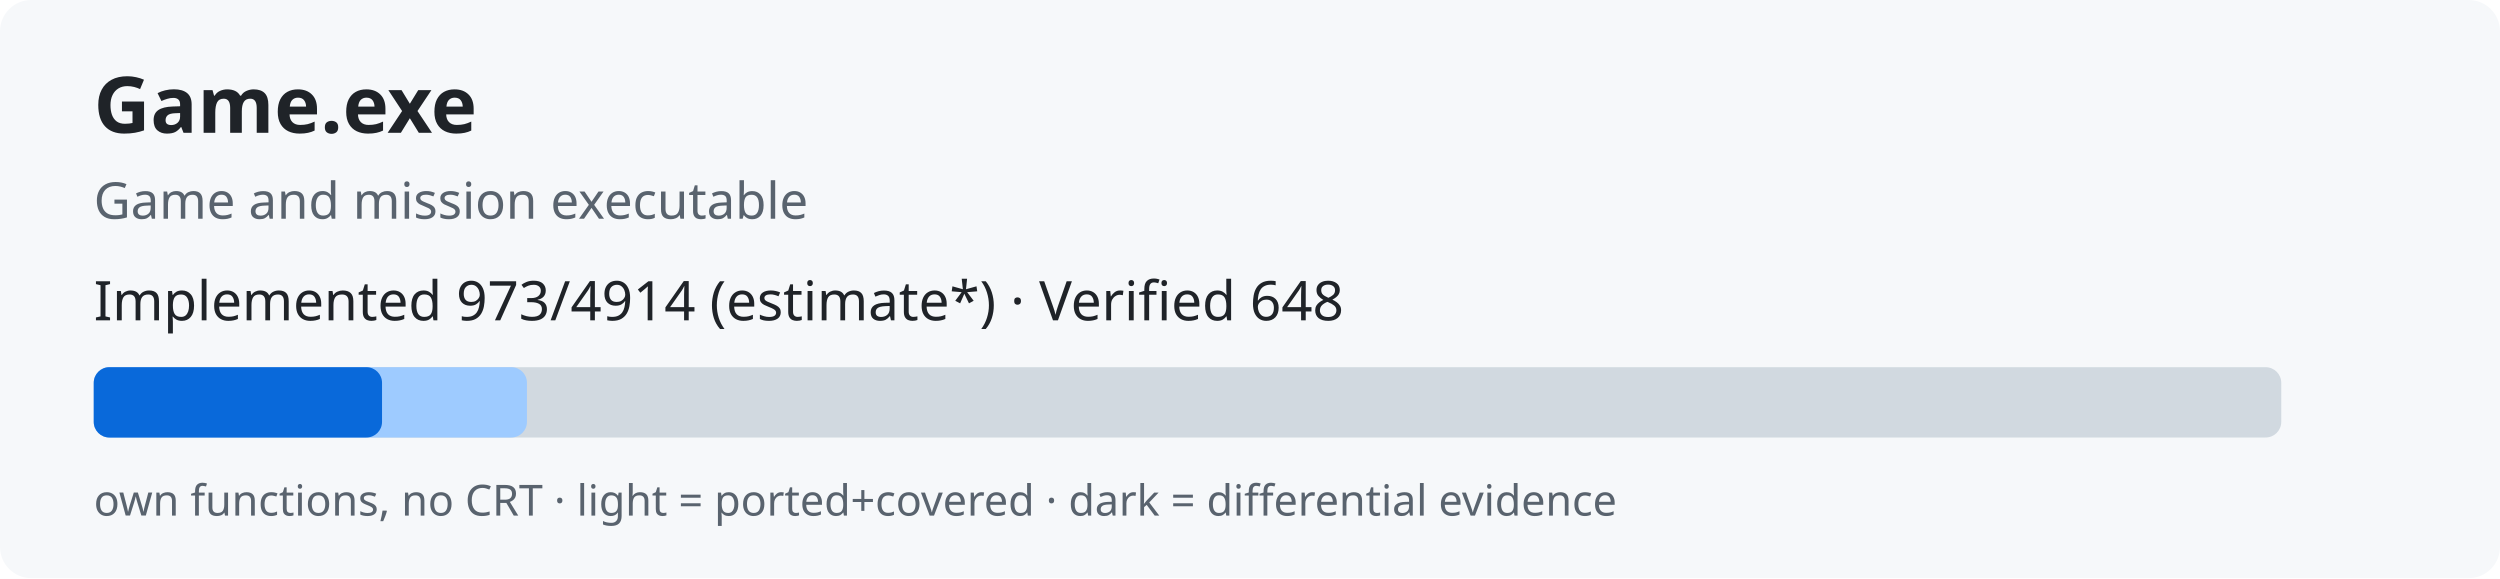
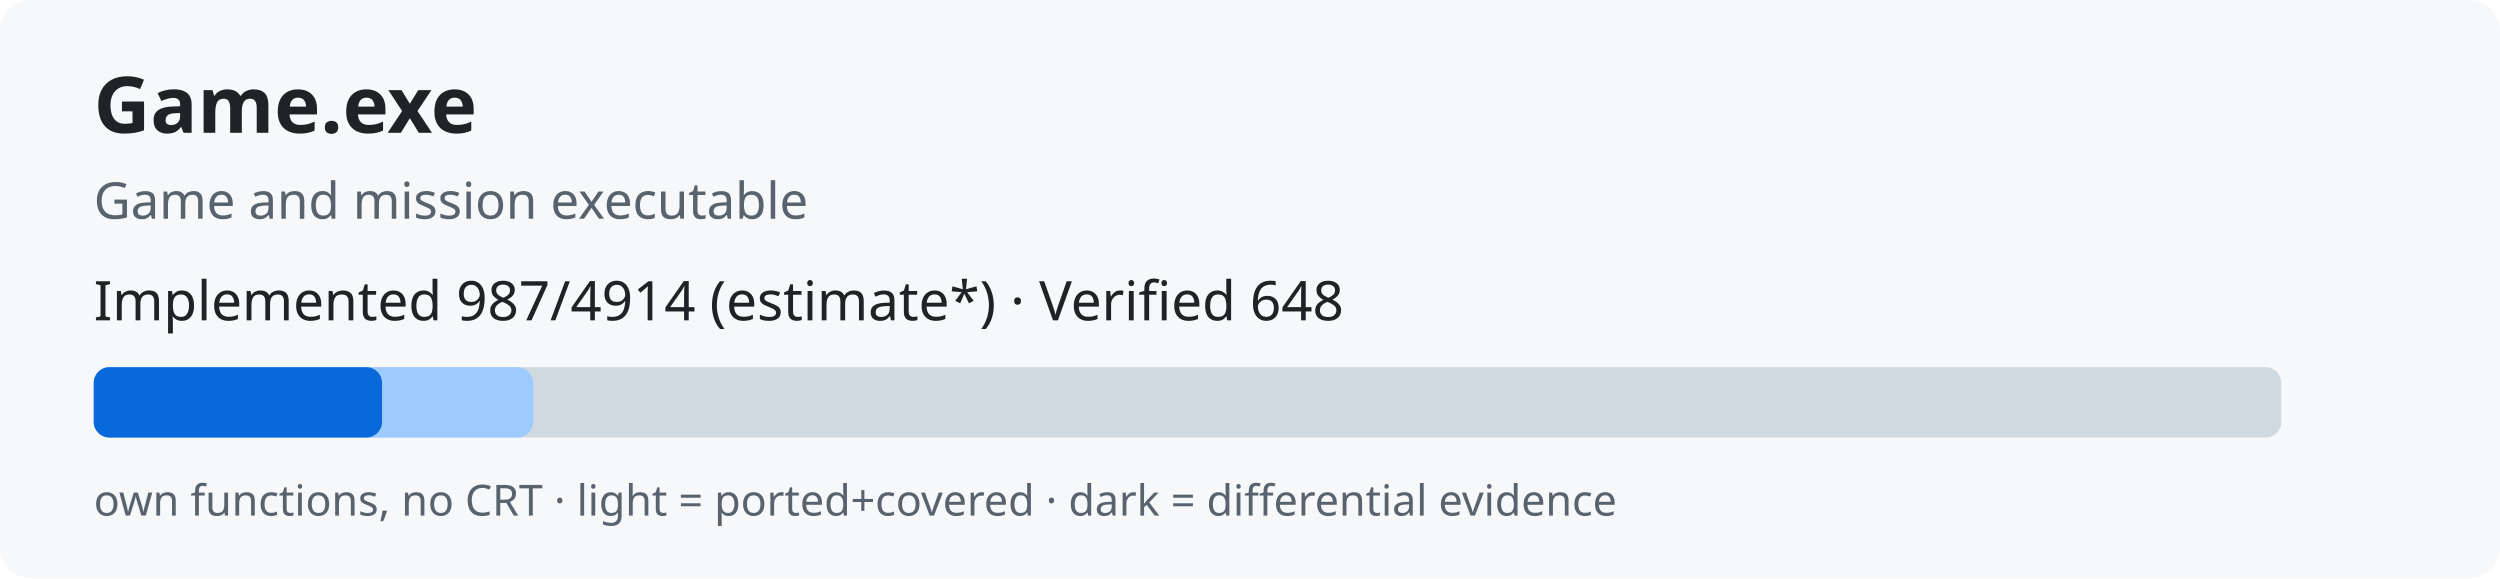
<svg xmlns="http://www.w3.org/2000/svg" width="640" height="148" role="img">
  <rect width="640" height="148" rx="8" fill="#f6f8fa" />
  <text x="24" y="34" font-family="sans-serif" font-size="20" font-weight="bold" fill="#1f2328">Game.exe</text>
  <text x="24" y="56" font-family="sans-serif" font-size="13" fill="#59636e">Game and mission executable</text>
-   <text x="24" y="82" font-family="sans-serif" font-size="14" fill="#1f2328">Implemented 973/4914 (estimate*) · Verified 648</text>
+   <text x="24" y="82" font-family="sans-serif" font-size="14" fill="#1f2328">Implemented 987/4914 (estimate*) · Verified 648</text>
  <rect x="24" y="94" width="560" height="18" rx="4" fill="#d1d9e0" />
-   <rect x="24" y="94" width="110.9" height="18" rx="4" fill="#9ecbff" />
+   <rect x="24" y="94" width="112.5" height="18" rx="4" fill="#9ecbff" />
  <rect x="24" y="94" width="73.8" height="18" rx="4" fill="#0969da" />
  <text x="24" y="132" font-family="sans-serif" font-size="11" fill="#59636e">own functions, no CRT · light = ported+covered · dark = differential evidence</text>
</svg>
